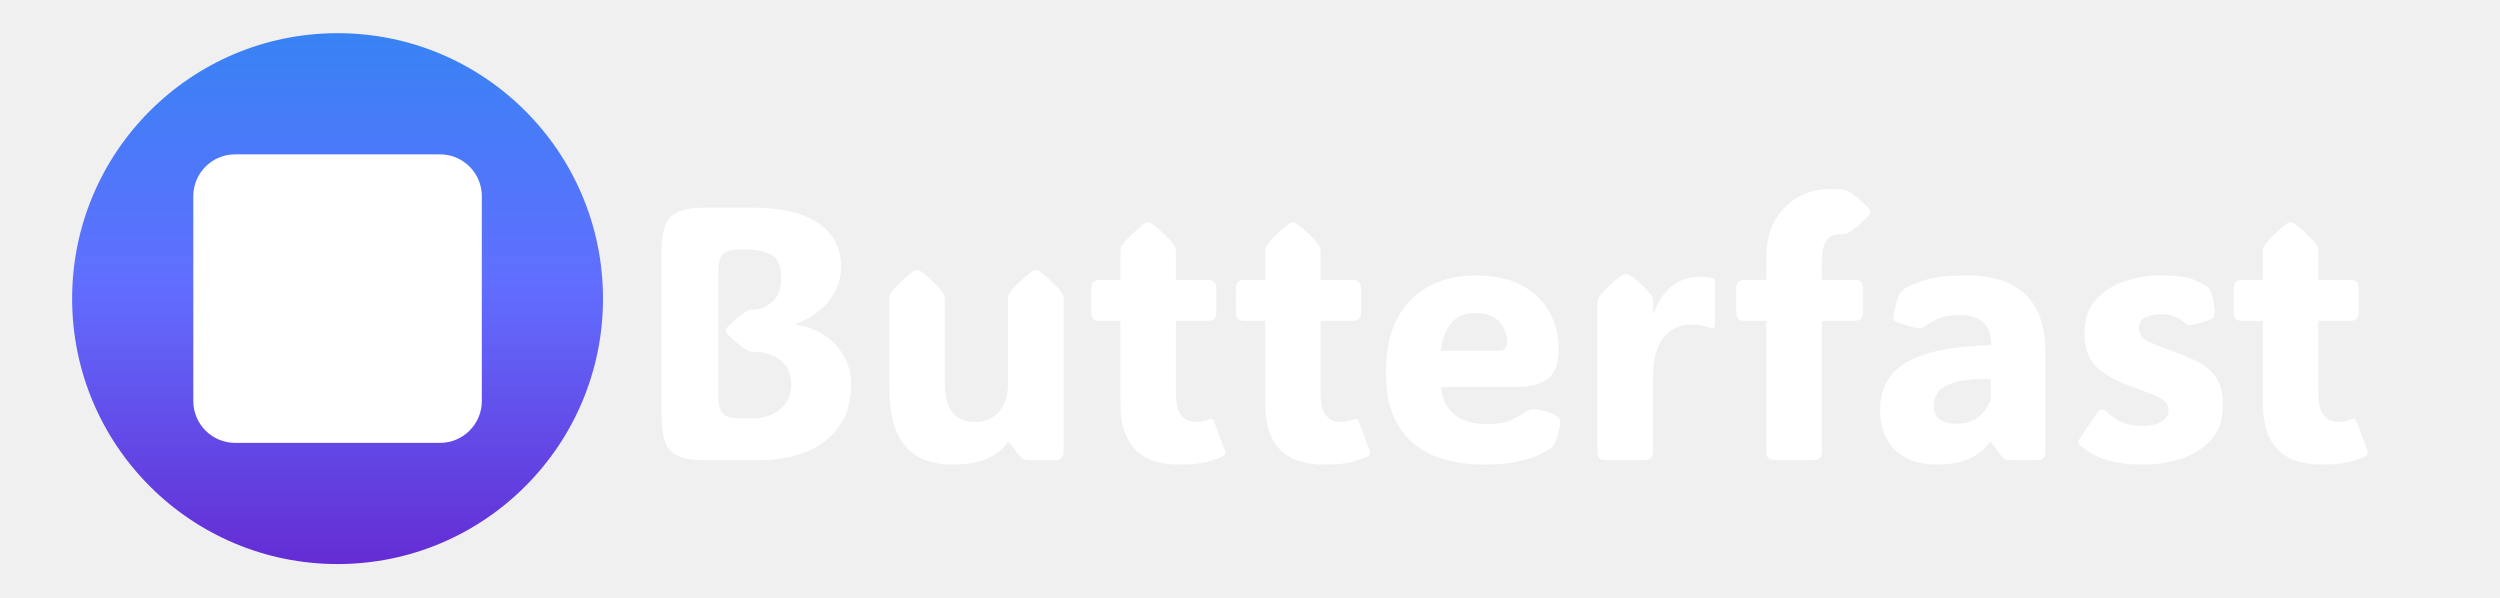
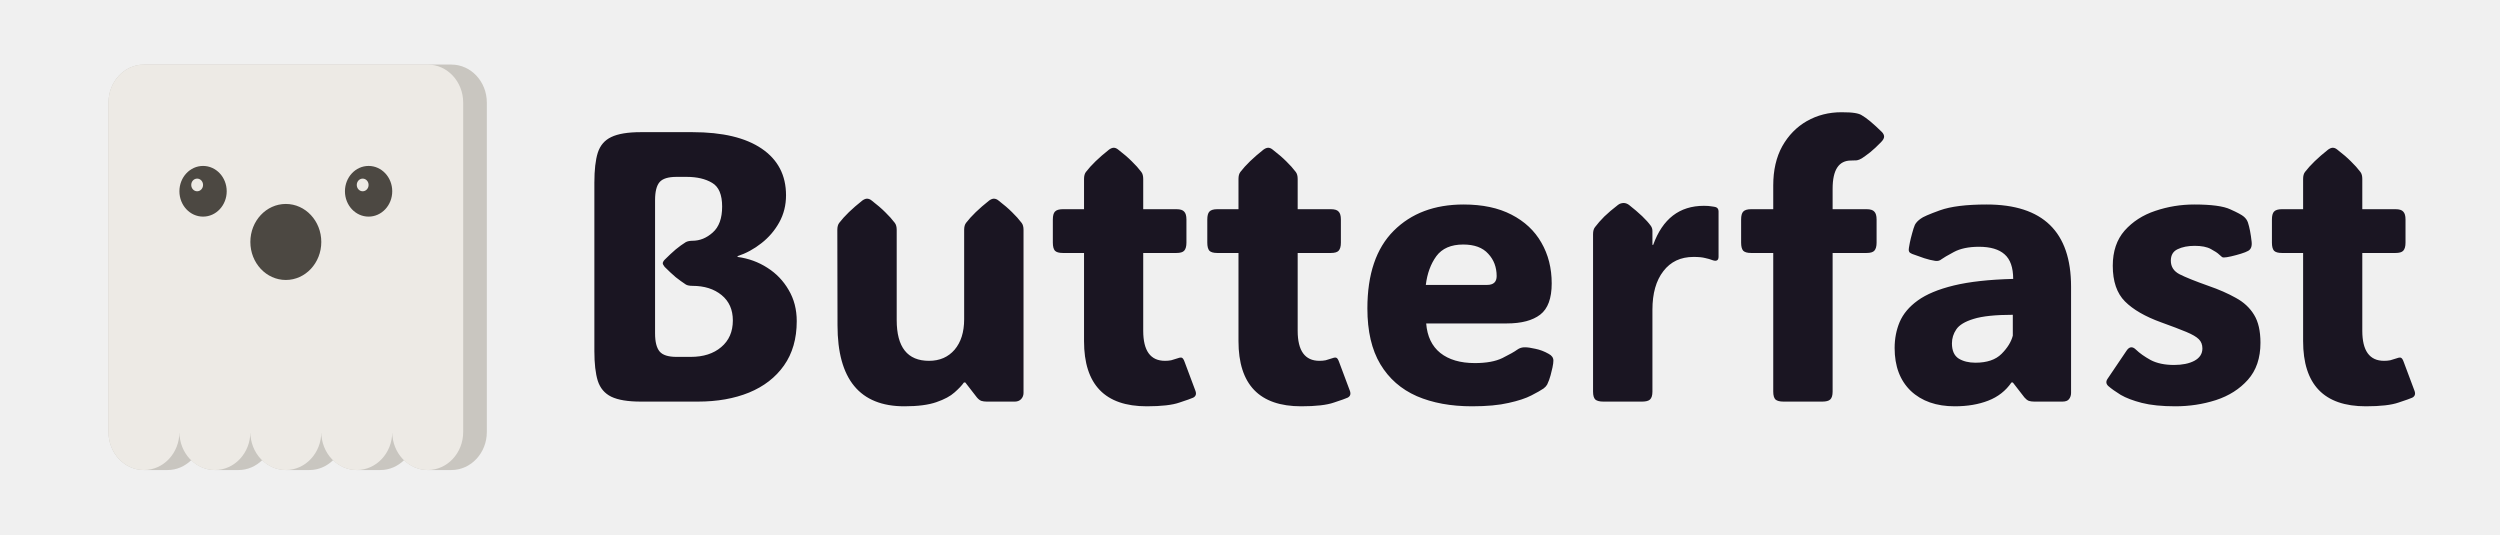
- <svg xmlns="http://www.w3.org/2000/svg" width="1733" height="414" viewBox="0 0 1733 414" fill="none">
-   <g clip-path="url(#clip0_231_2)">
-     <path d="M488.683 319C480.3 319 473.912 317.942 469.518 315.826C465.204 313.71 462.275 310.252 460.729 305.45C459.264 300.649 458.531 294.26 458.531 286.285V176.666C458.531 168.528 459.264 162.099 460.729 157.379C462.275 152.577 465.204 149.16 469.518 147.125C473.912 145.009 480.3 143.951 488.683 143.951H522.252C541.783 143.951 556.798 147.532 567.296 154.693C577.794 161.855 583.043 171.946 583.043 184.967C583.043 191.396 581.578 197.255 578.648 202.545C575.719 207.835 571.853 212.351 567.052 216.095C562.332 219.838 557.164 222.646 551.549 224.518V225.006C558.71 225.982 565.18 228.342 570.958 232.086C576.736 235.748 581.334 240.549 584.752 246.49C588.251 252.35 590.001 259.104 590.001 266.754C590.001 278.147 587.234 287.75 581.7 295.562C576.248 303.294 568.679 309.153 558.995 313.141C549.392 317.047 538.325 319 525.792 319H488.683ZM497.96 274.688C497.96 280.141 498.937 284.047 500.89 286.407C502.843 288.767 506.505 289.947 511.876 289.947H521.153C529.373 289.947 535.965 287.831 540.929 283.6C545.974 279.368 548.497 273.59 548.497 266.266C548.497 259.267 546.056 253.774 541.173 249.786C536.29 245.799 529.983 243.805 522.252 243.805H522.374C520.421 243.805 518.956 243.52 517.979 242.95C515.864 241.567 513.666 239.98 511.388 238.189C509.19 236.318 506.79 234.08 504.186 231.476C503.372 230.418 502.965 229.645 502.965 229.156C502.965 228.505 503.372 227.732 504.186 226.837C506.79 224.233 509.19 221.995 511.388 220.123C513.666 218.251 515.864 216.664 517.979 215.362C519.119 214.793 520.584 214.508 522.374 214.508H522.252C527.053 214.508 531.448 212.717 535.436 209.137C539.505 205.556 541.539 199.941 541.539 192.291C541.539 184.56 539.382 179.433 535.069 176.91C530.756 174.306 525.222 173.004 518.468 173.004H511.876C506.505 173.004 502.843 174.143 500.89 176.422C498.937 178.701 497.96 182.607 497.96 188.141V274.688ZM659.947 322.052C630.976 322.052 616.49 304.514 616.49 269.439L616.368 207.428C616.368 205.475 616.775 203.969 617.589 202.911C621.007 198.435 626.012 193.593 632.604 188.385C633.743 187.571 634.76 187.164 635.655 187.164C636.713 187.164 637.73 187.571 638.707 188.385C642.206 191.07 645.136 193.593 647.496 195.953C649.938 198.313 652.013 200.632 653.722 202.911C654.535 203.969 654.942 205.475 654.942 207.428V266.021C654.942 283.681 661.941 292.511 675.938 292.511C682.856 292.511 688.39 290.11 692.54 285.309C696.69 280.426 698.766 273.834 698.766 265.533V207.428C698.766 205.475 699.173 203.969 699.986 202.911C703.404 198.435 708.409 193.593 715.001 188.385C716.14 187.571 717.158 187.164 718.053 187.164C719.111 187.164 720.128 187.571 721.104 188.385C724.604 191.07 727.534 193.593 729.894 195.953C732.335 198.313 734.41 200.632 736.119 202.911C736.933 203.969 737.34 205.475 737.34 207.428V313.385C737.34 314.931 736.811 316.274 735.753 317.413C734.695 318.471 733.352 319 731.725 319H713.414C712.112 319 710.932 318.837 709.874 318.512C708.897 318.105 707.962 317.372 707.066 316.314L699.498 306.549H698.644C697.341 308.421 695.307 310.577 692.54 313.019C689.854 315.46 685.908 317.576 680.699 319.366C675.572 321.157 668.655 322.052 659.947 322.052ZM817.418 322.052C790.237 322.052 776.646 307.932 776.646 279.693V222.442H762.853C760.411 222.442 758.702 221.954 757.726 220.978C756.83 219.92 756.383 218.17 756.383 215.729V200.714C756.383 198.272 756.83 196.563 757.726 195.587C758.702 194.529 760.411 194 762.853 194H776.646V174.347C776.646 172.394 777.053 170.888 777.867 169.83C781.285 165.354 786.29 160.512 792.882 155.304C794.021 154.49 795.038 154.083 795.934 154.083C796.91 154.083 797.887 154.49 798.863 155.304C802.363 157.989 805.292 160.512 807.652 162.872C810.094 165.232 812.169 167.551 813.878 169.83C814.692 170.888 815.099 172.394 815.099 174.347V194H836.705C839.146 194 840.815 194.529 841.71 195.587C842.687 196.563 843.175 198.272 843.175 200.714V215.729C843.175 218.17 842.687 219.92 841.71 220.978C840.815 221.954 839.146 222.442 836.705 222.442H815.099V272.979C815.099 286 819.819 292.511 829.259 292.511C830.724 292.511 832.066 292.389 833.287 292.145C834.508 291.819 835.566 291.493 836.461 291.168C838.17 290.517 839.35 290.273 840.001 290.436C840.733 290.598 841.384 291.493 841.954 293.121L849.034 312.042C849.767 314.076 849.278 315.541 847.569 316.437C846.349 317.006 843.378 318.064 838.658 319.61C834.02 321.238 826.939 322.052 817.418 322.052ZM917.76 322.052C890.579 322.052 876.988 307.932 876.988 279.693V222.442H863.194C860.753 222.442 859.044 221.954 858.067 220.978C857.172 219.92 856.725 218.17 856.725 215.729V200.714C856.725 198.272 857.172 196.563 858.067 195.587C859.044 194.529 860.753 194 863.194 194H876.988V174.347C876.988 172.394 877.395 170.888 878.209 169.83C881.627 165.354 886.632 160.512 893.224 155.304C894.363 154.49 895.38 154.083 896.275 154.083C897.252 154.083 898.229 154.49 899.205 155.304C902.704 157.989 905.634 160.512 907.994 162.872C910.436 165.232 912.511 167.551 914.22 169.83C915.034 170.888 915.44 172.394 915.44 174.347V194H937.047C939.488 194 941.157 194.529 942.052 195.587C943.028 196.563 943.517 198.272 943.517 200.714V215.729C943.517 218.17 943.028 219.92 942.052 220.978C941.157 221.954 939.488 222.442 937.047 222.442H915.44V272.979C915.44 286 920.16 292.511 929.601 292.511C931.065 292.511 932.408 292.389 933.629 292.145C934.85 291.819 935.908 291.493 936.803 291.168C938.512 290.517 939.692 290.273 940.343 290.436C941.075 290.598 941.726 291.493 942.296 293.121L949.376 312.042C950.108 314.076 949.62 315.541 947.911 316.437C946.69 317.006 943.72 318.064 939 319.61C934.361 321.238 927.281 322.052 917.76 322.052ZM1028.72 322.052C1014.97 322.052 1003.01 319.854 992.833 315.46C982.66 310.984 974.767 304.067 969.151 294.708C963.536 285.349 960.729 273.264 960.729 258.453C960.729 236.236 966.425 219.431 977.818 208.038C989.212 196.645 1004.35 190.948 1023.23 190.948C1035.52 190.948 1045.89 193.146 1054.36 197.54C1062.9 201.935 1069.37 207.997 1073.77 215.729C1078.24 223.46 1080.48 232.289 1080.48 242.218C1080.48 251.902 1078 258.657 1073.03 262.481C1068.07 266.306 1060.83 268.219 1051.3 268.219H998.937C999.588 276.601 1002.64 282.989 1008.09 287.384C1013.63 291.778 1021.11 293.976 1030.55 293.976C1038.04 293.976 1044.02 292.877 1048.5 290.68C1053.05 288.401 1056.23 286.611 1058.02 285.309C1059.56 284.169 1061.31 283.64 1063.27 283.722C1064.81 283.722 1067.01 284.047 1069.86 284.698C1072.79 285.268 1075.68 286.367 1078.53 287.994C1080.56 289.052 1081.58 290.517 1081.58 292.389C1081.58 293.447 1081.37 294.952 1080.97 296.905C1080.72 298.045 1080.32 299.713 1079.75 301.91C1079.18 304.026 1078.44 306.02 1077.55 307.892C1077.06 308.787 1076.29 309.641 1075.23 310.455C1073.6 311.594 1070.96 313.1 1067.3 314.972C1063.72 316.843 1058.79 318.471 1052.53 319.854C1046.26 321.319 1038.32 322.052 1028.72 322.052ZM998.692 243.194H1038.49C1042.64 243.194 1044.71 241.282 1044.71 237.457C1044.71 231.679 1042.88 226.837 1039.22 222.931C1035.64 218.943 1030.23 216.949 1022.98 216.949C1015.09 216.949 1009.27 219.472 1005.53 224.518C1001.87 229.563 999.588 235.789 998.692 243.194ZM1145.91 217.193H1146.4C1152.5 200.266 1163.49 191.803 1179.36 191.803C1181.39 191.803 1183.06 191.925 1184.36 192.169C1185.66 192.332 1186.56 192.494 1187.05 192.657C1188.27 193.064 1188.88 194 1188.88 195.465V224.884C1188.88 227.407 1187.41 228.098 1184.48 226.959C1183.51 226.552 1182.08 226.145 1180.21 225.738C1178.42 225.25 1175.9 225.006 1172.64 225.006C1164.26 225.006 1157.71 228.098 1152.99 234.283C1148.27 240.387 1145.91 248.728 1145.91 259.308V312.53C1145.91 314.972 1145.38 316.681 1144.32 317.657C1143.35 318.552 1141.64 319 1139.2 319H1114.05C1111.61 319 1109.86 318.552 1108.8 317.657C1107.82 316.681 1107.33 314.972 1107.33 312.53V210.235C1107.33 208.282 1107.74 206.777 1108.56 205.719C1110.26 203.44 1112.3 201.121 1114.66 198.761C1117.1 196.401 1120.07 193.878 1123.57 191.192C1124.22 190.704 1124.87 190.379 1125.52 190.216C1126.17 190.053 1126.74 189.972 1127.23 189.972C1128.37 189.972 1129.51 190.379 1130.65 191.192C1137.4 196.482 1142.12 200.999 1144.81 204.742C1145.54 205.719 1145.91 206.858 1145.91 208.16V217.193ZM1262.97 312.53C1262.97 314.972 1262.45 316.681 1261.39 317.657C1260.41 318.552 1258.7 319 1256.26 319H1231.11C1228.67 319 1226.92 318.552 1225.87 317.657C1224.89 316.681 1224.4 314.972 1224.4 312.53V222.442H1210C1207.55 222.442 1205.85 221.954 1204.87 220.978C1203.97 219.92 1203.53 218.17 1203.53 215.729V200.714C1203.53 198.272 1203.97 196.563 1204.87 195.587C1205.85 194.529 1207.55 194 1210 194H1224.4V178.497C1224.4 168.65 1226.35 160.187 1230.26 153.106C1234.25 146.026 1239.58 140.574 1246.25 136.749C1253.01 132.924 1260.49 131.012 1268.71 131.012C1272.54 131.012 1275.43 131.174 1277.38 131.5C1279.41 131.826 1280.92 132.314 1281.9 132.965C1285.07 134.755 1289.46 138.417 1295.08 143.951C1295.97 144.928 1296.42 145.904 1296.42 146.881C1296.42 147.939 1295.73 149.16 1294.35 150.543C1291.91 153.066 1289.59 155.222 1287.39 157.013C1285.19 158.722 1283.4 160.024 1282.02 160.919C1280.8 161.651 1279.7 162.099 1278.72 162.262C1277.83 162.343 1276.57 162.384 1274.94 162.384C1266.96 162.384 1262.97 168.487 1262.97 180.694V194H1285.07C1287.51 194 1289.18 194.529 1290.07 195.587C1291.05 196.563 1291.54 198.272 1291.54 200.714V215.729C1291.54 218.17 1291.05 219.92 1290.07 220.978C1289.18 221.954 1287.51 222.442 1285.07 222.442H1262.97V312.53ZM1342.32 322.052C1330.36 322.052 1320.84 318.715 1313.76 312.042C1306.76 305.287 1303.26 296.01 1303.26 284.21C1303.26 278.106 1304.36 272.451 1306.55 267.242C1308.83 261.952 1312.74 257.314 1318.27 253.326C1323.89 249.257 1331.7 246.002 1341.71 243.561C1351.8 241.119 1364.66 239.695 1380.28 239.288C1380.28 231.882 1378.41 226.552 1374.67 223.297C1371.01 220.042 1365.47 218.414 1358.07 218.414C1351.39 218.414 1345.94 219.553 1341.71 221.832C1337.48 224.111 1334.83 225.657 1333.78 226.471C1332.64 227.447 1331.25 227.813 1329.62 227.569C1327.43 227.244 1325.07 226.674 1322.54 225.86C1320.1 225.047 1317.46 224.111 1314.61 223.053C1314.2 222.89 1313.76 222.646 1313.27 222.32C1312.78 221.913 1312.49 221.344 1312.41 220.611C1312.41 220.204 1312.45 219.716 1312.54 219.146C1312.62 218.495 1312.82 217.356 1313.15 215.729C1313.47 214.101 1313.96 212.107 1314.61 209.747C1315.26 207.306 1315.87 205.434 1316.44 204.132C1317.17 202.748 1318.39 201.446 1320.1 200.226C1321.49 199.086 1325.68 197.255 1332.68 194.732C1339.68 192.21 1349.81 190.948 1363.07 190.948C1399.61 190.948 1417.88 208.73 1417.88 244.293V313.385C1417.88 314.931 1417.43 316.274 1416.54 317.413C1415.73 318.471 1414.3 319 1412.27 319H1393.96C1392.65 319 1391.47 318.837 1390.42 318.512C1389.44 318.105 1388.5 317.372 1387.61 316.314L1380.04 306.549H1379.19C1375.44 312.001 1370.4 315.948 1364.05 318.39C1357.78 320.831 1350.54 322.052 1342.32 322.052ZM1355.75 293.731C1363.24 293.731 1368.89 291.819 1372.72 287.994C1376.54 284.169 1378.98 280.222 1380.04 276.153V262.604C1368.73 262.604 1360.22 263.499 1354.53 265.289C1348.91 266.998 1345.17 269.277 1343.3 272.125C1341.43 274.892 1340.49 277.903 1340.49 281.158C1340.49 285.878 1341.95 289.174 1344.88 291.046C1347.81 292.836 1351.43 293.731 1355.75 293.731ZM1485.63 322.052C1476.92 322.052 1469.68 321.319 1463.9 319.854C1458.21 318.39 1453.61 316.64 1450.11 314.605C1446.69 312.49 1444 310.577 1442.05 308.868C1440.59 307.485 1440.42 305.938 1441.56 304.229L1454.01 285.797C1455.81 283.193 1457.84 283.03 1460.12 285.309C1462.48 287.587 1465.65 289.825 1469.64 292.022C1473.71 294.138 1478.75 295.196 1484.78 295.196C1490.15 295.196 1494.54 294.301 1497.96 292.511C1501.46 290.639 1503.21 287.953 1503.21 284.454C1503.21 282.013 1502.44 280.019 1500.89 278.473C1499.34 276.926 1496.62 275.34 1492.71 273.712C1488.8 272.084 1483.35 270.009 1476.35 267.486C1466.02 263.743 1458.21 259.226 1452.92 253.937C1447.63 248.647 1444.98 240.916 1444.98 230.743C1444.98 221.384 1447.54 213.775 1452.67 207.916C1457.88 202.057 1464.51 197.784 1472.57 195.099C1480.71 192.332 1489.17 190.948 1497.96 190.948C1509.11 190.948 1516.92 192.006 1521.4 194.122C1525.95 196.157 1528.88 197.743 1530.19 198.883C1531.41 199.941 1532.26 201.161 1532.75 202.545C1533.81 205.719 1534.62 209.91 1535.19 215.118C1535.52 218.129 1534.74 220.123 1532.87 221.1C1531.9 221.669 1530.35 222.28 1528.23 222.931C1526.12 223.582 1524 224.151 1521.89 224.64C1519.77 225.128 1518.18 225.372 1517.12 225.372C1516.8 225.372 1516.43 225.291 1516.03 225.128C1515.7 224.884 1515.09 224.355 1514.2 223.541C1513.14 222.483 1511.31 221.262 1508.7 219.879C1506.18 218.495 1502.68 217.804 1498.2 217.804C1493.81 217.804 1490.11 218.536 1487.1 220.001C1484.17 221.384 1482.7 223.867 1482.7 227.447C1482.7 231.354 1484.57 234.283 1488.32 236.236C1492.14 238.189 1498.41 240.712 1507.12 243.805C1513.95 246.165 1519.89 248.769 1524.94 251.617C1530.06 254.384 1534.01 258.046 1536.78 262.604C1539.55 267.079 1540.93 273.142 1540.93 280.792C1540.93 290.72 1538.2 298.736 1532.75 304.84C1527.38 310.862 1520.46 315.257 1512 318.023C1503.62 320.709 1494.83 322.052 1485.63 322.052ZM1609.41 322.052C1582.23 322.052 1568.64 307.932 1568.64 279.693V222.442H1554.84C1552.4 222.442 1550.69 221.954 1549.72 220.978C1548.82 219.92 1548.38 218.17 1548.38 215.729V200.714C1548.38 198.272 1548.82 196.563 1549.72 195.587C1550.69 194.529 1552.4 194 1554.84 194H1568.64V174.347C1568.64 172.394 1569.05 170.888 1569.86 169.83C1573.28 165.354 1578.28 160.512 1584.87 155.304C1586.01 154.49 1587.03 154.083 1587.93 154.083C1588.9 154.083 1589.88 154.49 1590.86 155.304C1594.35 157.989 1597.28 160.512 1599.64 162.872C1602.09 165.232 1604.16 167.551 1605.87 169.83C1606.68 170.888 1607.09 172.394 1607.09 174.347V194H1628.7C1631.14 194 1632.81 194.529 1633.7 195.587C1634.68 196.563 1635.17 198.272 1635.17 200.714V215.729C1635.17 218.17 1634.68 219.92 1633.7 220.978C1632.81 221.954 1631.14 222.442 1628.7 222.442H1607.09V272.979C1607.09 286 1611.81 292.511 1621.25 292.511C1622.72 292.511 1624.06 292.389 1625.28 292.145C1626.5 291.819 1627.56 291.493 1628.45 291.168C1630.16 290.517 1631.34 290.273 1631.99 290.436C1632.73 290.598 1633.38 291.493 1633.95 293.121L1641.03 312.042C1641.76 314.076 1641.27 315.541 1639.56 316.437C1638.34 317.006 1635.37 318.064 1630.65 319.61C1626.01 321.238 1618.93 322.052 1609.41 322.052Z" fill="white" />
-     <circle cx="234" cy="207" r="184" fill="url(#paint0_linear_231_2)" />
-     <rect x="134" y="107" width="200" height="200" rx="29" fill="white" />
+ <svg xmlns="http://www.w3.org/2000/svg" width="1936" height="414" viewBox="0 0 1936 414" fill="none">
+   <g clip-path="url(#clip0_235_13)">
+     <path d="M496.222 311C486.23 311 478.615 309.739 473.377 307.217C468.236 304.695 464.743 300.572 462.9 294.849C461.154 289.125 460.281 281.51 460.281 272.004V141.338C460.281 131.637 461.154 123.974 462.9 118.348C464.743 112.624 468.236 108.55 473.377 106.125C478.615 103.603 486.23 102.342 496.222 102.342H536.236C559.518 102.342 577.415 106.61 589.929 115.146C602.442 123.683 608.699 135.712 608.699 151.232C608.699 158.896 606.953 165.88 603.461 172.186C599.969 178.491 595.361 183.875 589.638 188.337C584.011 192.799 577.852 196.146 571.158 198.377V198.959C579.695 200.123 587.407 202.936 594.294 207.398C601.181 211.764 606.662 217.487 610.736 224.568C614.908 231.553 616.993 239.604 616.993 248.723C616.993 262.303 613.695 273.75 607.099 283.062C600.599 292.278 591.578 299.262 580.034 304.016C568.588 308.672 555.395 311 540.456 311H496.222ZM507.28 258.181C507.28 264.68 508.444 269.336 510.772 272.149C513.101 274.963 517.466 276.369 523.868 276.369H534.927C544.724 276.369 552.582 273.847 558.499 268.803C564.513 263.758 567.521 256.871 567.521 248.141C567.521 239.798 564.61 233.25 558.79 228.497C552.97 223.744 545.452 221.367 536.236 221.367H536.382C534.054 221.367 532.308 221.028 531.144 220.349C528.621 218.7 526.002 216.808 523.286 214.674C520.667 212.443 517.805 209.775 514.701 206.671C513.731 205.41 513.246 204.488 513.246 203.906C513.246 203.13 513.731 202.209 514.701 201.142C517.805 198.037 520.667 195.37 523.286 193.139C526.002 190.908 528.621 189.016 531.144 187.464C532.502 186.785 534.248 186.445 536.382 186.445H536.236C541.96 186.445 547.198 184.311 551.951 180.043C556.801 175.775 559.227 169.081 559.227 159.963C559.227 150.747 556.656 144.636 551.515 141.629C546.373 138.525 539.777 136.973 531.726 136.973H523.868C517.466 136.973 513.101 138.331 510.772 141.047C508.444 143.763 507.28 148.419 507.28 155.016V258.181ZM700.369 314.638C665.835 314.638 648.568 293.733 648.568 251.924L648.423 178.006C648.423 175.678 648.908 173.883 649.878 172.622C653.952 167.287 659.918 161.515 667.775 155.307C669.133 154.337 670.346 153.852 671.413 153.852C672.674 153.852 673.887 154.337 675.051 155.307C679.222 158.508 682.714 161.515 685.527 164.328C688.438 167.141 690.911 169.906 692.948 172.622C693.918 173.883 694.403 175.678 694.403 178.006V247.85C694.403 268.9 702.746 279.425 719.431 279.425C727.676 279.425 734.272 276.563 739.22 270.84C744.167 265.02 746.641 257.162 746.641 247.268V178.006C746.641 175.678 747.126 173.883 748.096 172.622C752.17 167.287 758.136 161.515 765.993 155.307C767.351 154.337 768.564 153.852 769.631 153.852C770.892 153.852 772.104 154.337 773.269 155.307C777.44 158.508 780.932 161.515 783.745 164.328C786.655 167.141 789.129 169.906 791.166 172.622C792.136 173.883 792.621 175.678 792.621 178.006V304.307C792.621 306.15 791.991 307.75 790.729 309.108C789.468 310.369 787.868 311 785.928 311H764.102C762.549 311 761.143 310.806 759.882 310.418C758.718 309.933 757.602 309.06 756.535 307.799L747.514 296.158H746.495C744.943 298.389 742.518 300.96 739.22 303.87C736.019 306.78 731.314 309.302 725.105 311.437C718.994 313.571 710.749 314.638 700.369 314.638ZM888.074 314.638C855.674 314.638 839.475 297.807 839.475 264.146V195.903H823.032C820.122 195.903 818.085 195.321 816.921 194.157C815.854 192.896 815.32 190.811 815.32 187.9V170.003C815.32 167.093 815.854 165.056 816.921 163.892C818.085 162.631 820.122 162 823.032 162H839.475V138.573C839.475 136.245 839.96 134.451 840.93 133.189C845.004 127.854 850.97 122.082 858.827 115.874C860.185 114.904 861.398 114.419 862.465 114.419C863.629 114.419 864.793 114.904 865.957 115.874C870.128 119.075 873.62 122.082 876.434 124.896C879.344 127.709 881.817 130.473 883.854 133.189C884.825 134.451 885.31 136.245 885.31 138.573V162H911.064C913.975 162 915.963 162.631 917.03 163.892C918.194 165.056 918.776 167.093 918.776 170.003V187.9C918.776 190.811 918.194 192.896 917.03 194.157C915.963 195.321 913.975 195.903 911.064 195.903H885.31V256.144C885.31 271.664 890.936 279.425 902.188 279.425C903.935 279.425 905.535 279.279 906.99 278.988C908.445 278.6 909.706 278.212 910.773 277.824C912.811 277.048 914.217 276.757 914.993 276.951C915.866 277.145 916.642 278.212 917.321 280.152L925.761 302.706C926.634 305.131 926.052 306.877 924.015 307.944C922.56 308.623 919.019 309.884 913.393 311.728C907.863 313.668 899.424 314.638 888.074 314.638ZM1007.68 314.638C975.282 314.638 959.082 297.807 959.082 264.146V195.903H942.64C939.729 195.903 937.692 195.321 936.528 194.157C935.461 192.896 934.928 190.811 934.928 187.9V170.003C934.928 167.093 935.461 165.056 936.528 163.892C937.692 162.631 939.729 162 942.64 162H959.082V138.573C959.082 136.245 959.567 134.451 960.537 133.189C964.611 127.854 970.577 122.082 978.435 115.874C979.793 114.904 981.005 114.419 982.072 114.419C983.236 114.419 984.4 114.904 985.564 115.874C989.736 119.075 993.228 122.082 996.041 124.896C998.951 127.709 1001.42 130.473 1003.46 133.189C1004.43 134.451 1004.92 136.245 1004.92 138.573V162H1030.67C1033.58 162 1035.57 162.631 1036.64 163.892C1037.8 165.056 1038.38 167.093 1038.38 170.003V187.9C1038.38 190.811 1037.8 192.896 1036.64 194.157C1035.57 195.321 1033.58 195.903 1030.67 195.903H1004.92V256.144C1004.92 271.664 1010.54 279.425 1021.8 279.425C1023.54 279.425 1025.14 279.279 1026.6 278.988C1028.05 278.6 1029.31 278.212 1030.38 277.824C1032.42 277.048 1033.82 276.757 1034.6 276.951C1035.47 277.145 1036.25 278.212 1036.93 280.152L1045.37 302.706C1046.24 305.131 1045.66 306.877 1043.62 307.944C1042.17 308.623 1038.63 309.884 1033 311.728C1027.47 313.668 1019.03 314.638 1007.68 314.638ZM1139.95 314.638C1123.55 314.638 1109.29 312.019 1097.17 306.78C1085.04 301.445 1075.63 293.2 1068.94 282.044C1062.25 270.888 1058.9 256.483 1058.9 238.828C1058.9 212.346 1065.69 192.314 1079.27 178.733C1092.85 165.153 1110.9 158.362 1133.4 158.362C1148.05 158.362 1160.42 160.981 1170.5 166.22C1180.69 171.458 1188.4 178.685 1193.64 187.9C1198.98 197.116 1201.64 207.641 1201.64 219.476C1201.64 231.019 1198.68 239.071 1192.77 243.63C1186.85 248.189 1178.22 250.469 1166.87 250.469H1104.44C1105.22 260.46 1108.86 268.075 1115.36 273.313C1121.95 278.552 1130.88 281.171 1142.13 281.171C1151.06 281.171 1158.19 279.861 1163.52 277.242C1168.95 274.526 1172.74 272.392 1174.87 270.84C1176.71 269.482 1178.8 268.851 1181.13 268.948C1182.97 268.948 1185.59 269.336 1188.98 270.112C1192.48 270.791 1195.92 272.101 1199.32 274.041C1201.74 275.302 1202.95 277.048 1202.95 279.279C1202.95 280.54 1202.71 282.335 1202.23 284.663C1201.93 286.021 1201.45 288.01 1200.77 290.629C1200.09 293.151 1199.22 295.528 1198.15 297.759C1197.57 298.826 1196.65 299.844 1195.39 300.814C1193.45 302.173 1190.29 303.967 1185.93 306.198C1181.66 308.429 1175.79 310.369 1168.32 312.019C1160.85 313.765 1151.39 314.638 1139.95 314.638ZM1104.15 220.64H1151.59C1156.54 220.64 1159.01 218.36 1159.01 213.801C1159.01 206.913 1156.83 201.142 1152.46 196.485C1148.19 191.732 1141.74 189.355 1133.11 189.355C1123.7 189.355 1116.76 192.363 1112.3 198.377C1107.94 204.391 1105.22 211.812 1104.15 220.64ZM1279.64 189.646H1280.22C1287.49 169.469 1300.59 159.381 1319.5 159.381C1321.93 159.381 1323.92 159.526 1325.47 159.817C1327.02 160.011 1328.09 160.205 1328.67 160.399C1330.13 160.884 1330.85 162 1330.85 163.746V198.813C1330.85 201.821 1329.11 202.645 1325.62 201.287C1324.45 200.802 1322.75 200.317 1320.52 199.832C1318.39 199.25 1315.38 198.959 1311.5 198.959C1301.51 198.959 1293.7 202.645 1288.08 210.018C1282.45 217.293 1279.64 227.236 1279.64 239.847V303.288C1279.64 306.198 1279.01 308.235 1277.74 309.399C1276.58 310.466 1274.54 311 1271.63 311H1241.66C1238.75 311 1236.66 310.466 1235.4 309.399C1234.24 308.235 1233.66 306.198 1233.66 303.288V181.353C1233.66 179.024 1234.14 177.23 1235.11 175.969C1237.15 173.253 1239.57 170.488 1242.39 167.675C1245.3 164.862 1248.84 161.854 1253.01 158.653C1253.78 158.071 1254.56 157.683 1255.34 157.489C1256.11 157.295 1256.79 157.198 1257.37 157.198C1258.73 157.198 1260.09 157.683 1261.45 158.653C1269.5 164.959 1275.12 170.342 1278.33 174.805C1279.2 175.969 1279.64 177.327 1279.64 178.879V189.646ZM1419.18 303.288C1419.18 306.198 1418.55 308.235 1417.29 309.399C1416.12 310.466 1414.08 311 1411.17 311H1381.2C1378.29 311 1376.2 310.466 1374.94 309.399C1373.78 308.235 1373.2 306.198 1373.2 303.288V195.903H1356.03C1353.12 195.903 1351.08 195.321 1349.92 194.157C1348.85 192.896 1348.32 190.811 1348.32 187.9V170.003C1348.32 167.093 1348.85 165.056 1349.92 163.892C1351.08 162.631 1353.12 162 1356.03 162H1373.2V143.521C1373.2 131.783 1375.53 121.694 1380.18 113.255C1384.93 104.815 1391.29 98.316 1399.24 93.757C1407.29 89.198 1416.22 86.918 1426.02 86.918C1430.58 86.918 1434.02 87.112 1436.35 87.5C1438.77 87.888 1440.57 88.47 1441.73 89.246C1445.51 91.38 1450.75 95.745 1457.45 102.342C1458.51 103.506 1459.05 104.67 1459.05 105.834C1459.05 107.095 1458.22 108.55 1456.57 110.199C1453.66 113.206 1450.9 115.777 1448.28 117.911C1445.66 119.948 1443.53 121.5 1441.88 122.567C1440.42 123.44 1439.11 123.974 1437.95 124.168C1436.88 124.265 1435.38 124.313 1433.44 124.313C1423.93 124.313 1419.18 131.589 1419.18 146.14V162H1445.51C1448.42 162 1450.41 162.631 1451.48 163.892C1452.64 165.056 1453.23 167.093 1453.23 170.003V187.9C1453.23 190.811 1452.64 192.896 1451.48 194.157C1450.41 195.321 1448.42 195.903 1445.51 195.903H1419.18V303.288ZM1513.76 314.638C1499.5 314.638 1488.15 310.66 1479.71 302.706C1471.37 294.655 1467.2 283.596 1467.2 269.53C1467.2 262.255 1468.5 255.513 1471.12 249.305C1473.84 242.999 1478.5 237.47 1485.09 232.717C1491.79 227.867 1501.1 223.986 1513.03 221.076C1525.06 218.166 1540.39 216.468 1559.01 215.983C1559.01 207.156 1556.78 200.802 1552.32 196.922C1547.95 193.042 1541.36 191.102 1532.53 191.102C1524.57 191.102 1518.07 192.46 1513.03 195.176C1507.99 197.892 1504.83 199.735 1503.57 200.705C1502.21 201.869 1500.57 202.306 1498.62 202.015C1496.01 201.627 1493.19 200.948 1490.19 199.978C1487.28 199.007 1484.12 197.892 1480.73 196.631C1480.24 196.437 1479.71 196.146 1479.13 195.758C1478.54 195.273 1478.21 194.594 1478.11 193.721C1478.11 193.236 1478.16 192.654 1478.25 191.975C1478.35 191.199 1478.59 189.84 1478.98 187.9C1479.37 185.96 1479.95 183.584 1480.73 180.771C1481.5 177.86 1482.23 175.629 1482.91 174.077C1483.78 172.428 1485.24 170.876 1487.28 169.421C1488.92 168.063 1493.92 165.88 1502.26 162.873C1510.61 159.866 1522.68 158.362 1538.49 158.362C1582.05 158.362 1603.83 179.558 1603.83 221.949V304.307C1603.83 306.15 1603.29 307.75 1602.23 309.108C1601.26 310.369 1599.56 311 1597.13 311H1575.31C1573.76 311 1572.35 310.806 1571.09 310.418C1569.92 309.933 1568.81 309.06 1567.74 307.799L1558.72 296.158H1557.7C1553.24 302.658 1547.22 307.362 1539.66 310.272C1532.19 313.183 1523.56 314.638 1513.76 314.638ZM1529.76 280.88C1538.69 280.88 1545.43 278.6 1549.99 274.041C1554.55 269.482 1557.46 264.777 1558.72 259.927V243.775C1545.24 243.775 1535.1 244.842 1528.31 246.977C1521.62 249.014 1517.15 251.73 1514.92 255.125C1512.69 258.423 1511.58 262.012 1511.58 265.893C1511.58 271.519 1513.32 275.448 1516.81 277.679C1520.31 279.813 1524.62 280.88 1529.76 280.88ZM1684.58 314.638C1674.2 314.638 1665.57 313.765 1658.68 312.019C1651.89 310.272 1646.41 308.187 1642.24 305.762C1638.17 303.24 1634.97 300.96 1632.64 298.923C1630.89 297.274 1630.7 295.431 1632.06 293.394L1646.9 271.422C1649.03 268.318 1651.46 268.124 1654.17 270.84C1656.99 273.556 1660.77 276.224 1665.52 278.843C1670.37 281.365 1676.39 282.626 1683.57 282.626C1689.97 282.626 1695.21 281.559 1699.28 279.425C1703.45 277.194 1705.54 273.993 1705.54 269.821C1705.54 266.911 1704.62 264.535 1702.77 262.691C1700.93 260.848 1697.68 258.957 1693.02 257.017C1688.37 255.076 1681.87 252.603 1673.53 249.596C1661.21 245.133 1651.89 239.75 1645.59 233.444C1639.28 227.139 1636.13 217.924 1636.13 205.798C1636.13 194.642 1639.19 185.572 1645.3 178.588C1651.51 171.604 1659.41 166.511 1669.01 163.31C1678.72 160.011 1688.8 158.362 1699.28 158.362C1712.57 158.362 1721.88 159.623 1727.22 162.146C1732.65 164.571 1736.14 166.462 1737.69 167.82C1739.15 169.081 1740.17 170.536 1740.75 172.186C1742.01 175.969 1742.98 180.965 1743.66 187.173C1744.05 190.762 1743.13 193.139 1740.9 194.303C1739.73 194.982 1737.89 195.709 1735.37 196.485C1732.84 197.261 1730.32 197.94 1727.8 198.522C1725.28 199.104 1723.39 199.396 1722.12 199.396C1721.74 199.396 1721.3 199.299 1720.82 199.104C1720.43 198.813 1719.7 198.183 1718.63 197.213C1717.37 195.952 1715.19 194.497 1712.08 192.848C1709.08 191.199 1704.91 190.374 1699.57 190.374C1694.33 190.374 1689.92 191.247 1686.33 192.993C1682.84 194.642 1681.09 197.601 1681.09 201.869C1681.09 206.525 1683.32 210.018 1687.79 212.346C1692.34 214.674 1699.81 217.681 1710.19 221.367C1718.34 224.18 1725.42 227.285 1731.44 230.68C1737.55 233.978 1742.25 238.343 1745.55 243.775C1748.85 249.111 1750.5 256.338 1750.5 265.456C1750.5 277.291 1747.25 286.846 1740.75 294.121C1734.35 301.299 1726.1 306.538 1716.01 309.836C1706.02 313.037 1695.55 314.638 1684.58 314.638ZM1832.13 314.638C1799.73 314.638 1783.53 297.807 1783.53 264.146V195.903H1767.09C1764.18 195.903 1762.14 195.321 1760.98 194.157C1759.91 192.896 1759.38 190.811 1759.38 187.9V170.003C1759.38 167.093 1759.91 165.056 1760.98 163.892C1762.14 162.631 1764.18 162 1767.09 162H1783.53V138.573C1783.53 136.245 1784.01 134.451 1784.98 133.189C1789.06 127.854 1795.02 122.082 1802.88 115.874C1804.24 114.904 1805.45 114.419 1806.52 114.419C1807.68 114.419 1808.85 114.904 1810.01 115.874C1814.18 119.075 1817.68 122.082 1820.49 124.896C1823.4 127.709 1825.87 130.473 1827.91 133.189C1828.88 134.451 1829.36 136.245 1829.36 138.573V162H1855.12C1858.03 162 1860.02 162.631 1861.08 163.892C1862.25 165.056 1862.83 167.093 1862.83 170.003V187.9C1862.83 190.811 1862.25 192.896 1861.08 194.157C1860.02 195.321 1858.03 195.903 1855.12 195.903H1829.36V256.144C1829.36 271.664 1834.99 279.425 1846.24 279.425C1847.99 279.425 1849.59 279.279 1851.04 278.988C1852.5 278.6 1853.76 278.212 1854.83 277.824C1856.87 277.048 1858.27 276.757 1859.05 276.951C1859.92 277.145 1860.7 278.212 1861.38 280.152L1869.82 302.706C1870.69 305.131 1870.11 306.877 1868.07 307.944C1866.61 308.623 1863.07 309.884 1857.45 311.728C1851.92 313.668 1843.48 314.638 1832.13 314.638Z" fill="#1A1522" />
+     <g clip-path="url(#clip1_235_13)">
+       <path d="M349.531 50H331.219H129.781H111.469C96.297 50 84 63.178 84 79.438V334.562C84 350.822 96.297 364 111.469 364C114.701 364 126.549 364 129.781 364C136.85 364 143.223 361.056 148.094 356.356C152.965 361.056 159.338 364 166.406 364C169.638 364 181.487 364 184.719 364C191.787 364 198.16 361.056 203.031 356.356C207.902 361.056 214.275 364 221.344 364C224.576 364 236.424 364 239.656 364C246.725 364 253.098 361.056 257.969 356.356C262.84 361.056 269.213 364 276.281 364C279.513 364 291.362 364 294.594 364C301.662 364 308.035 361.056 312.906 356.356C317.777 361.056 324.15 364 331.219 364C334.451 364 346.299 364 349.531 364C364.703 364 377 350.822 377 334.562V79.438C377 63.178 364.703 50 349.531 50Z" fill="#C9C6C0" />
+       <path d="M331.219 50H111.469C96.297 50 84 63.178 84 79.438V334.562C84 350.822 96.297 364 111.469 364C126.641 364 138.938 350.822 138.938 334.562C138.938 350.822 151.234 364 166.406 364C181.578 364 193.875 350.822 193.875 334.562C193.875 350.822 206.172 364 221.344 364C236.516 364 248.812 350.822 248.812 334.562C248.812 350.822 261.109 364 276.281 364C291.453 364 303.75 350.822 303.75 334.562C303.75 350.822 316.047 364 331.219 364C346.391 364 358.688 350.822 358.688 334.562V79.438C358.688 63.178 346.391 50 331.219 50Z" fill="#EDEAE5" />
+       <path d="M248.812 187.375C248.812 203.634 236.516 216.812 221.344 216.812C206.172 216.812 193.875 203.634 193.875 187.375C193.875 171.116 206.172 157.938 221.344 157.938C236.516 157.938 248.812 171.116 248.812 187.375ZM157.25 128.5C147.132 128.5 138.938 137.282 138.938 148.125C138.938 158.968 147.132 167.75 157.25 167.75C167.368 167.75 175.562 158.968 175.562 148.125C175.562 137.282 167.368 128.5 157.25 128.5ZM285.438 128.5C275.32 128.5 267.125 137.282 267.125 148.125C267.125 158.968 275.32 167.75 285.438 167.75C295.555 167.75 303.75 158.968 303.75 148.125C303.75 137.282 295.555 128.5 285.438 128.5Z" fill="#4C4842" />
+       <path d="M157.25 143.219C157.25 145.927 155.199 148.125 152.672 148.125C150.145 148.125 148.094 145.927 148.094 143.219C148.094 140.511 150.145 138.312 152.672 138.312C155.199 138.312 157.25 140.511 157.25 143.219ZM280.859 138.312C278.332 138.312 276.281 140.511 276.281 143.219C276.281 145.927 278.332 148.125 280.859 148.125C283.386 148.125 285.438 145.927 285.438 143.219C285.438 140.511 283.386 138.312 280.859 138.312Z" fill="#EDEAE5" />
+     </g>
  </g>
  <defs>
-     <linearGradient id="paint0_linear_231_2" x1="234" y1="23" x2="234" y2="391" gradientUnits="userSpaceOnUse">
-       <stop stop-color="#3883F4" />
-       <stop offset="0.471" stop-color="#616EFF" />
-       <stop offset="1" stop-color="#642CD4" />
-     </linearGradient>
-     <clipPath id="clip0_231_2">
-       <rect width="1733" height="414" fill="white" />
+     <clipPath id="clip0_235_13">
+       <rect width="1936" height="414" fill="white" />
+     </clipPath>
+     <clipPath id="clip1_235_13">
+       <rect width="293" height="314" fill="white" transform="translate(84 50)" />
    </clipPath>
  </defs>
</svg>
